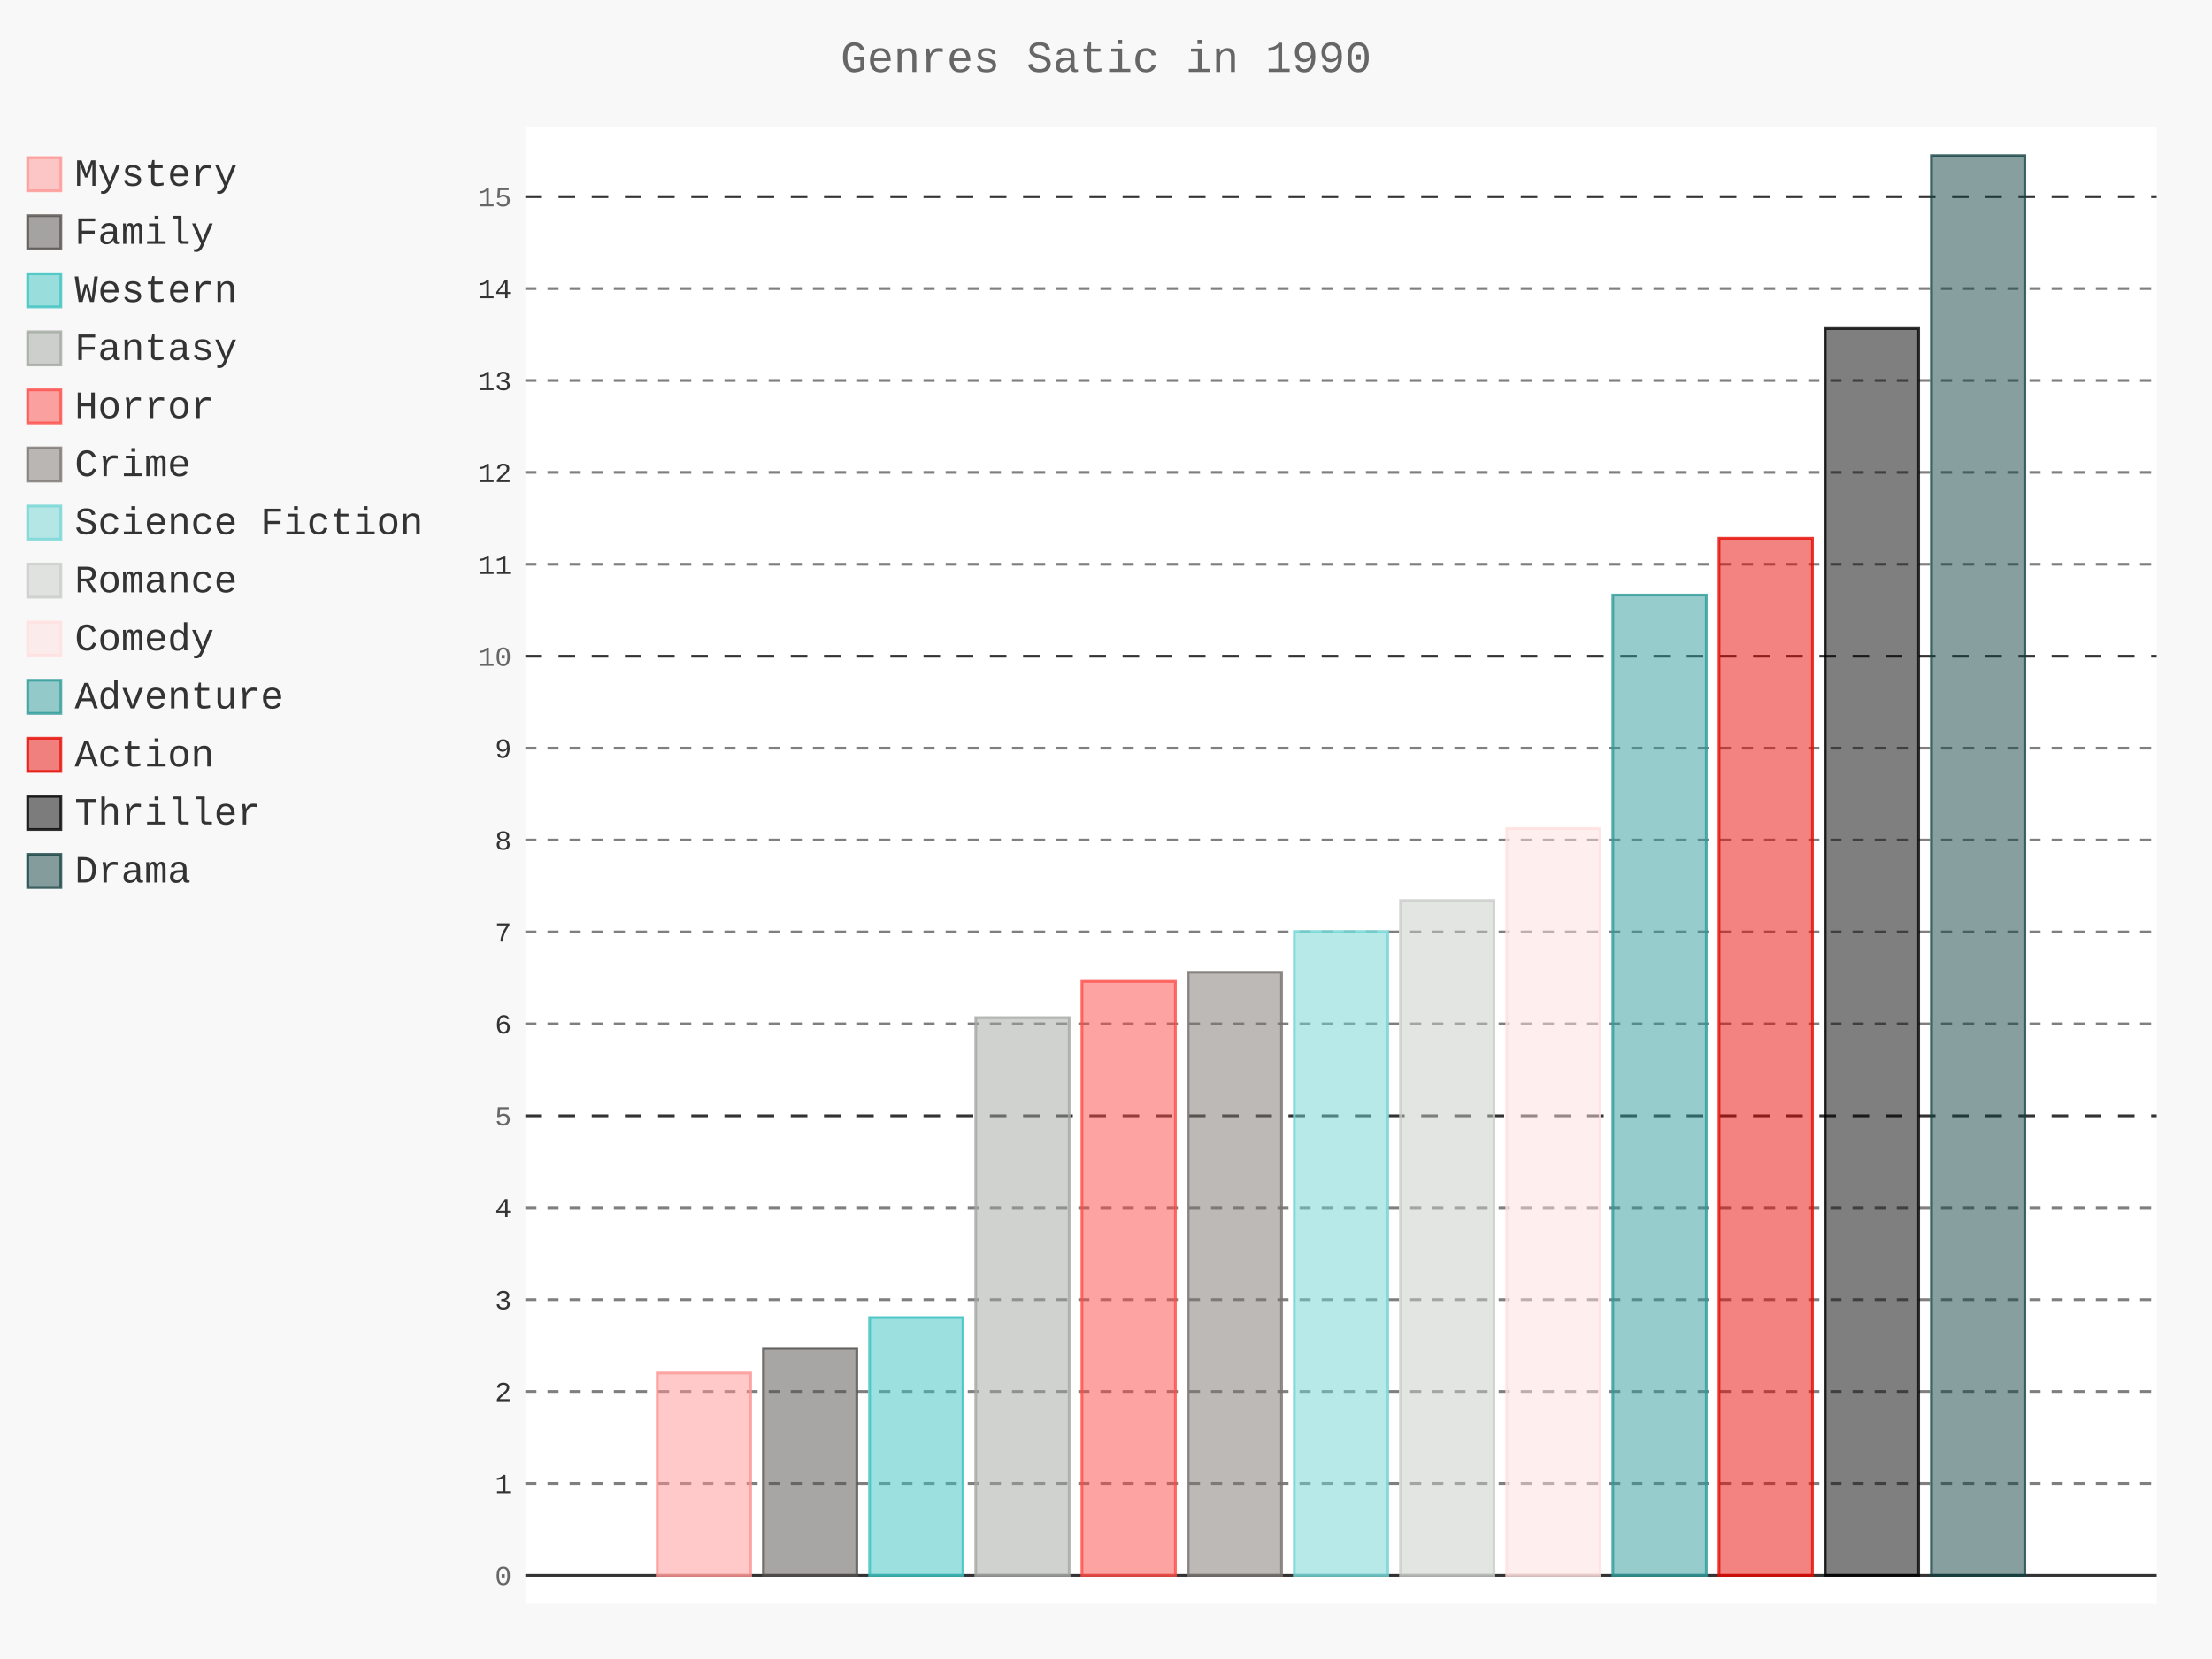
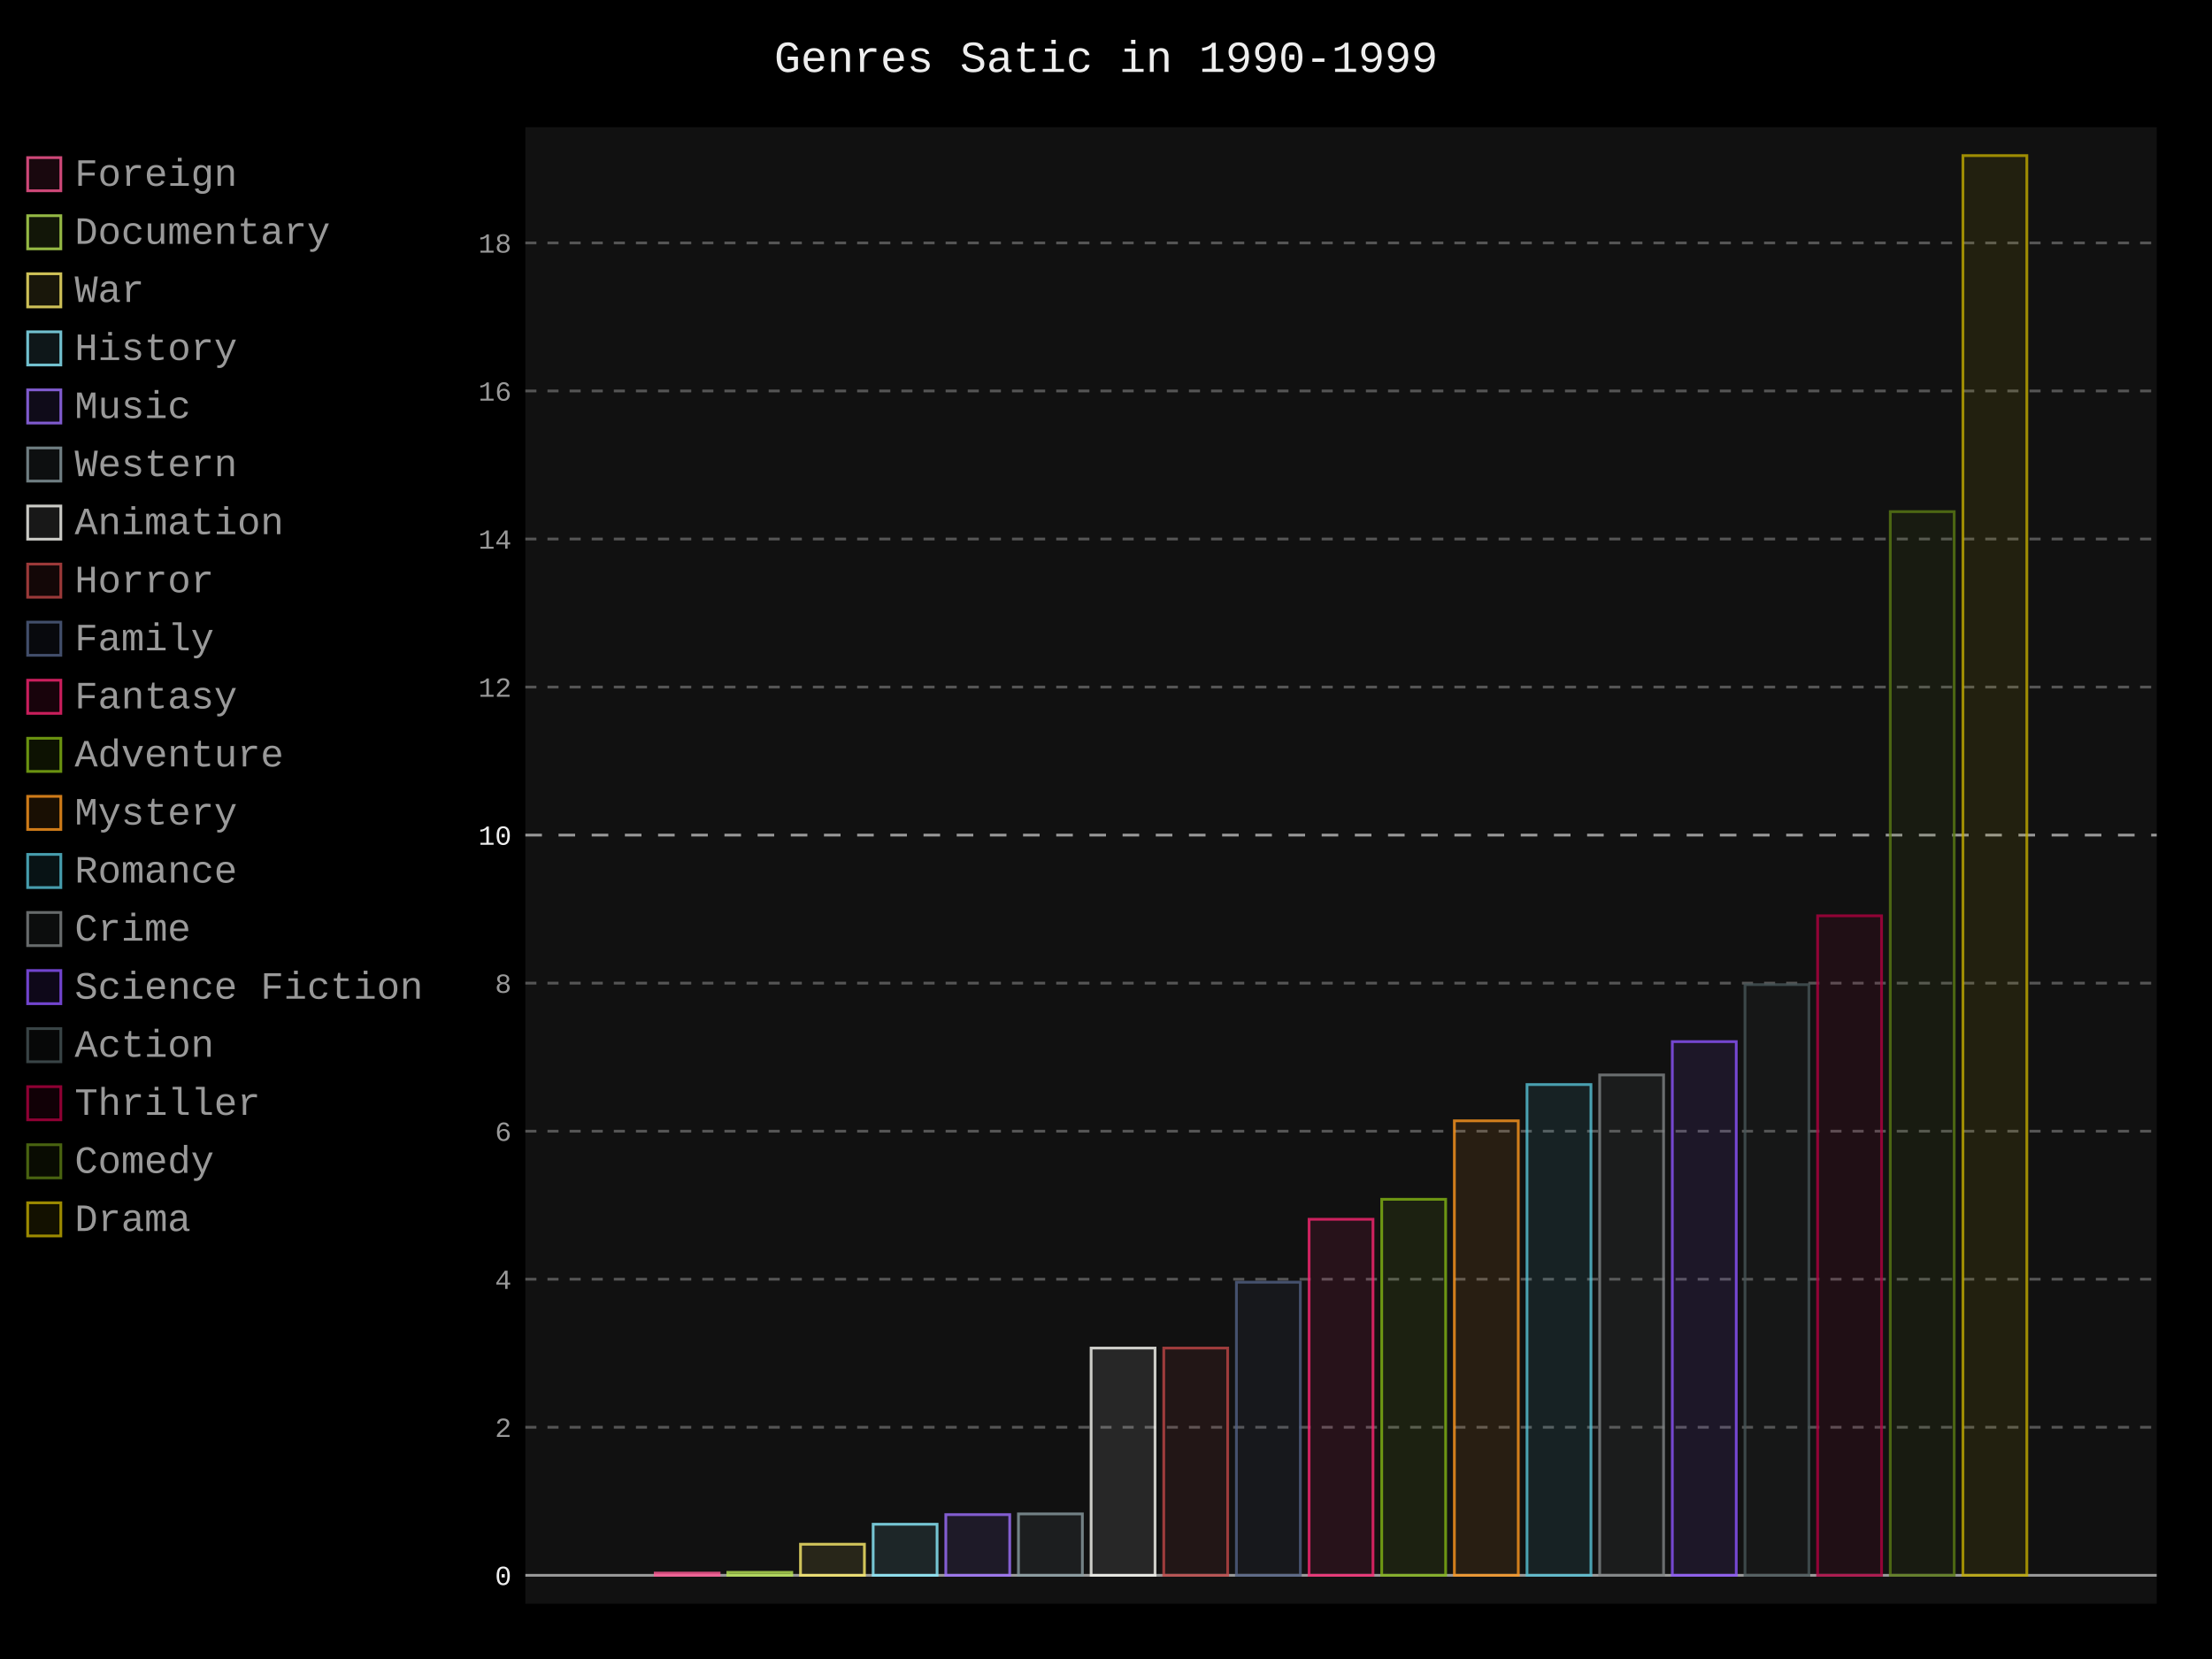
- <svg xmlns="http://www.w3.org/2000/svg" class="pygal-chart" id="chart-6203020e-df1f-4b3e-b373-b4374f067365" viewBox="0 0 800 600">
+ <svg xmlns="http://www.w3.org/2000/svg" class="pygal-chart" id="chart-b65cd26b-6bc5-422d-b664-c82afdef7e47" viewBox="0 0 800 600">
  <defs>
-     <style type="text/css">#chart-6203020e-df1f-4b3e-b373-b4374f067365{-webkit-user-select:none;-webkit-font-smoothing:antialiased;font-family:Consolas,"Liberation Mono",Menlo,Courier,monospace}#chart-6203020e-df1f-4b3e-b373-b4374f067365 .title{font-family:Consolas,"Liberation Mono",Menlo,Courier,monospace;font-size:16px}#chart-6203020e-df1f-4b3e-b373-b4374f067365 .legends .legend text{font-family:Consolas,"Liberation Mono",Menlo,Courier,monospace;font-size:14px}#chart-6203020e-df1f-4b3e-b373-b4374f067365 .axis text{font-family:Consolas,"Liberation Mono",Menlo,Courier,monospace;font-size:10px}#chart-6203020e-df1f-4b3e-b373-b4374f067365 .axis text.major{font-family:Consolas,"Liberation Mono",Menlo,Courier,monospace;font-size:10px}#chart-6203020e-df1f-4b3e-b373-b4374f067365 .text-overlay text.value{font-family:Consolas,"Liberation Mono",Menlo,Courier,monospace;font-size:16px}#chart-6203020e-df1f-4b3e-b373-b4374f067365 .text-overlay text.label{font-family:Consolas,"Liberation Mono",Menlo,Courier,monospace;font-size:10px}#chart-6203020e-df1f-4b3e-b373-b4374f067365 .tooltip{font-family:Consolas,"Liberation Mono",Menlo,Courier,monospace;font-size:14px}#chart-6203020e-df1f-4b3e-b373-b4374f067365 text.no_data{font-family:Consolas,"Liberation Mono",Menlo,Courier,monospace;font-size:64px}
- #chart-6203020e-df1f-4b3e-b373-b4374f067365{background-color:#f8f8f8}#chart-6203020e-df1f-4b3e-b373-b4374f067365 path,#chart-6203020e-df1f-4b3e-b373-b4374f067365 line,#chart-6203020e-df1f-4b3e-b373-b4374f067365 rect,#chart-6203020e-df1f-4b3e-b373-b4374f067365 circle{-webkit-transition:250ms ease-in;-moz-transition:250ms ease-in;transition:250ms ease-in}#chart-6203020e-df1f-4b3e-b373-b4374f067365 .graph &gt; .background{fill:#f8f8f8}#chart-6203020e-df1f-4b3e-b373-b4374f067365 .plot &gt; .background{fill:#ffffff}#chart-6203020e-df1f-4b3e-b373-b4374f067365 .graph{fill:#333}#chart-6203020e-df1f-4b3e-b373-b4374f067365 text.no_data{fill:#666}#chart-6203020e-df1f-4b3e-b373-b4374f067365 .title{fill:#666}#chart-6203020e-df1f-4b3e-b373-b4374f067365 .legends .legend text{fill:#333}#chart-6203020e-df1f-4b3e-b373-b4374f067365 .legends .legend:hover text{fill:#666}#chart-6203020e-df1f-4b3e-b373-b4374f067365 .axis .line{stroke:#666}#chart-6203020e-df1f-4b3e-b373-b4374f067365 .axis .guide.line{stroke:rgba(0,0,0,0.5)}#chart-6203020e-df1f-4b3e-b373-b4374f067365 .axis .major.line{stroke:#333}#chart-6203020e-df1f-4b3e-b373-b4374f067365 .axis text.major{fill:#666}#chart-6203020e-df1f-4b3e-b373-b4374f067365 .axis.y .guides:hover .guide.line,#chart-6203020e-df1f-4b3e-b373-b4374f067365 .line-graph .axis.x .guides:hover .guide.line,#chart-6203020e-df1f-4b3e-b373-b4374f067365 .stackedline-graph .axis.x .guides:hover .guide.line,#chart-6203020e-df1f-4b3e-b373-b4374f067365 .xy-graph .axis.x .guides:hover .guide.line{stroke:#666}#chart-6203020e-df1f-4b3e-b373-b4374f067365 .axis .guides:hover text{fill:#666}#chart-6203020e-df1f-4b3e-b373-b4374f067365 .reactive{fill-opacity:.5;stroke-opacity:.8}#chart-6203020e-df1f-4b3e-b373-b4374f067365 .ci{stroke:#333}#chart-6203020e-df1f-4b3e-b373-b4374f067365 .reactive.active,#chart-6203020e-df1f-4b3e-b373-b4374f067365 .active .reactive{fill-opacity:.9;stroke-opacity:.9;stroke-width:4}#chart-6203020e-df1f-4b3e-b373-b4374f067365 .ci .reactive.active{stroke-width:1.5}#chart-6203020e-df1f-4b3e-b373-b4374f067365 .series text{fill:#666}#chart-6203020e-df1f-4b3e-b373-b4374f067365 .tooltip rect{fill:#ffffff;stroke:#666;-webkit-transition:opacity 250ms ease-in;-moz-transition:opacity 250ms ease-in;transition:opacity 250ms ease-in}#chart-6203020e-df1f-4b3e-b373-b4374f067365 .tooltip .label{fill:#333}#chart-6203020e-df1f-4b3e-b373-b4374f067365 .tooltip .label{fill:#333}#chart-6203020e-df1f-4b3e-b373-b4374f067365 .tooltip .legend{font-size:.8em;fill:rgba(0,0,0,0.5)}#chart-6203020e-df1f-4b3e-b373-b4374f067365 .tooltip .x_label{font-size:.6em;fill:#666}#chart-6203020e-df1f-4b3e-b373-b4374f067365 .tooltip .xlink{font-size:.5em;text-decoration:underline}#chart-6203020e-df1f-4b3e-b373-b4374f067365 .tooltip .value{font-size:1.5em}#chart-6203020e-df1f-4b3e-b373-b4374f067365 .bound{font-size:.5em}#chart-6203020e-df1f-4b3e-b373-b4374f067365 .max-value{font-size:.75em;fill:rgba(0,0,0,0.5)}#chart-6203020e-df1f-4b3e-b373-b4374f067365 .map-element{fill:#ffffff;stroke:rgba(0,0,0,0.5) !important}#chart-6203020e-df1f-4b3e-b373-b4374f067365 .map-element .reactive{fill-opacity:inherit;stroke-opacity:inherit}#chart-6203020e-df1f-4b3e-b373-b4374f067365 .color-0,#chart-6203020e-df1f-4b3e-b373-b4374f067365 .color-0 a:visited{stroke:#fe9592;fill:#fe9592}#chart-6203020e-df1f-4b3e-b373-b4374f067365 .color-1,#chart-6203020e-df1f-4b3e-b373-b4374f067365 .color-1 a:visited{stroke:#534f4c;fill:#534f4c}#chart-6203020e-df1f-4b3e-b373-b4374f067365 .color-2,#chart-6203020e-df1f-4b3e-b373-b4374f067365 .color-2 a:visited{stroke:#3ac2c0;fill:#3ac2c0}#chart-6203020e-df1f-4b3e-b373-b4374f067365 .color-3,#chart-6203020e-df1f-4b3e-b373-b4374f067365 .color-3 a:visited{stroke:#a2a7a1;fill:#a2a7a1}#chart-6203020e-df1f-4b3e-b373-b4374f067365 .color-4,#chart-6203020e-df1f-4b3e-b373-b4374f067365 .color-4 a:visited{stroke:#fd4b46;fill:#fd4b46}#chart-6203020e-df1f-4b3e-b373-b4374f067365 .color-5,#chart-6203020e-df1f-4b3e-b373-b4374f067365 .color-5 a:visited{stroke:#7b7571;fill:#7b7571}#chart-6203020e-df1f-4b3e-b373-b4374f067365 .color-6,#chart-6203020e-df1f-4b3e-b373-b4374f067365 .color-6 a:visited{stroke:#73d5d4;fill:#73d5d4}#chart-6203020e-df1f-4b3e-b373-b4374f067365 .color-7,#chart-6203020e-df1f-4b3e-b373-b4374f067365 .color-7 a:visited{stroke:#c9ccc9;fill:#c9ccc9}#chart-6203020e-df1f-4b3e-b373-b4374f067365 .color-8,#chart-6203020e-df1f-4b3e-b373-b4374f067365 .color-8 a:visited{stroke:#ffdfde;fill:#ffdfde}#chart-6203020e-df1f-4b3e-b373-b4374f067365 .color-9,#chart-6203020e-df1f-4b3e-b373-b4374f067365 .color-9 a:visited{stroke:#2e9b99;fill:#2e9b99}#chart-6203020e-df1f-4b3e-b373-b4374f067365 .color-10,#chart-6203020e-df1f-4b3e-b373-b4374f067365 .color-10 a:visited{stroke:#e60802;fill:#e60802}#chart-6203020e-df1f-4b3e-b373-b4374f067365 .color-11,#chart-6203020e-df1f-4b3e-b373-b4374f067365 .color-11 a:visited{stroke:#000000;fill:#000000}#chart-6203020e-df1f-4b3e-b373-b4374f067365 .color-12,#chart-6203020e-df1f-4b3e-b373-b4374f067365 .color-12 a:visited{stroke:#134040;fill:#134040}#chart-6203020e-df1f-4b3e-b373-b4374f067365 .text-overlay .color-0 text{fill:black}#chart-6203020e-df1f-4b3e-b373-b4374f067365 .text-overlay .color-1 text{fill:black}#chart-6203020e-df1f-4b3e-b373-b4374f067365 .text-overlay .color-2 text{fill:black}#chart-6203020e-df1f-4b3e-b373-b4374f067365 .text-overlay .color-3 text{fill:black}#chart-6203020e-df1f-4b3e-b373-b4374f067365 .text-overlay .color-4 text{fill:black}#chart-6203020e-df1f-4b3e-b373-b4374f067365 .text-overlay .color-5 text{fill:black}#chart-6203020e-df1f-4b3e-b373-b4374f067365 .text-overlay .color-6 text{fill:black}#chart-6203020e-df1f-4b3e-b373-b4374f067365 .text-overlay .color-7 text{fill:black}#chart-6203020e-df1f-4b3e-b373-b4374f067365 .text-overlay .color-8 text{fill:black}#chart-6203020e-df1f-4b3e-b373-b4374f067365 .text-overlay .color-9 text{fill:black}#chart-6203020e-df1f-4b3e-b373-b4374f067365 .text-overlay .color-10 text{fill:black}#chart-6203020e-df1f-4b3e-b373-b4374f067365 .text-overlay .color-11 text{fill:white}#chart-6203020e-df1f-4b3e-b373-b4374f067365 .text-overlay .color-12 text{fill:white}
- #chart-6203020e-df1f-4b3e-b373-b4374f067365 text.no_data{text-anchor:middle}#chart-6203020e-df1f-4b3e-b373-b4374f067365 .guide.line{fill:none}#chart-6203020e-df1f-4b3e-b373-b4374f067365 .centered{text-anchor:middle}#chart-6203020e-df1f-4b3e-b373-b4374f067365 .title{text-anchor:middle}#chart-6203020e-df1f-4b3e-b373-b4374f067365 .legends .legend text{fill-opacity:1}#chart-6203020e-df1f-4b3e-b373-b4374f067365 .axis.x text{text-anchor:middle}#chart-6203020e-df1f-4b3e-b373-b4374f067365 .axis.x:not(.web) text[transform]{text-anchor:start}#chart-6203020e-df1f-4b3e-b373-b4374f067365 .axis.x:not(.web) text[transform].backwards{text-anchor:end}#chart-6203020e-df1f-4b3e-b373-b4374f067365 .axis.y text{text-anchor:end}#chart-6203020e-df1f-4b3e-b373-b4374f067365 .axis.y text[transform].backwards{text-anchor:start}#chart-6203020e-df1f-4b3e-b373-b4374f067365 .axis.y2 text{text-anchor:start}#chart-6203020e-df1f-4b3e-b373-b4374f067365 .axis.y2 text[transform].backwards{text-anchor:end}#chart-6203020e-df1f-4b3e-b373-b4374f067365 .axis .guide.line{stroke-dasharray:4,4}#chart-6203020e-df1f-4b3e-b373-b4374f067365 .axis .major.guide.line{stroke-dasharray:6,6}#chart-6203020e-df1f-4b3e-b373-b4374f067365 .horizontal .axis.y .guide.line,#chart-6203020e-df1f-4b3e-b373-b4374f067365 .horizontal .axis.y2 .guide.line,#chart-6203020e-df1f-4b3e-b373-b4374f067365 .vertical .axis.x .guide.line{opacity:0}#chart-6203020e-df1f-4b3e-b373-b4374f067365 .horizontal .axis.always_show .guide.line,#chart-6203020e-df1f-4b3e-b373-b4374f067365 .vertical .axis.always_show .guide.line{opacity:1 !important}#chart-6203020e-df1f-4b3e-b373-b4374f067365 .axis.y .guides:hover .guide.line,#chart-6203020e-df1f-4b3e-b373-b4374f067365 .axis.y2 .guides:hover .guide.line,#chart-6203020e-df1f-4b3e-b373-b4374f067365 .axis.x .guides:hover .guide.line{opacity:1}#chart-6203020e-df1f-4b3e-b373-b4374f067365 .axis .guides:hover text{opacity:1}#chart-6203020e-df1f-4b3e-b373-b4374f067365 .nofill{fill:none}#chart-6203020e-df1f-4b3e-b373-b4374f067365 .subtle-fill{fill-opacity:.2}#chart-6203020e-df1f-4b3e-b373-b4374f067365 .dot{stroke-width:1px;fill-opacity:1}#chart-6203020e-df1f-4b3e-b373-b4374f067365 .dot.active{stroke-width:5px}#chart-6203020e-df1f-4b3e-b373-b4374f067365 .dot.negative{fill:transparent}#chart-6203020e-df1f-4b3e-b373-b4374f067365 text,#chart-6203020e-df1f-4b3e-b373-b4374f067365 tspan{stroke:none !important}#chart-6203020e-df1f-4b3e-b373-b4374f067365 .series text.active{opacity:1}#chart-6203020e-df1f-4b3e-b373-b4374f067365 .tooltip rect{fill-opacity:.95;stroke-width:.5}#chart-6203020e-df1f-4b3e-b373-b4374f067365 .tooltip text{fill-opacity:1}#chart-6203020e-df1f-4b3e-b373-b4374f067365 .showable{visibility:hidden}#chart-6203020e-df1f-4b3e-b373-b4374f067365 .showable.shown{visibility:visible}#chart-6203020e-df1f-4b3e-b373-b4374f067365 .gauge-background{fill:rgba(229,229,229,1);stroke:none}#chart-6203020e-df1f-4b3e-b373-b4374f067365 .bg-lines{stroke:#f8f8f8;stroke-width:2px}</style>
+     <style type="text/css">#chart-b65cd26b-6bc5-422d-b664-c82afdef7e47{-webkit-user-select:none;-webkit-font-smoothing:antialiased;font-family:Consolas,"Liberation Mono",Menlo,Courier,monospace}#chart-b65cd26b-6bc5-422d-b664-c82afdef7e47 .title{font-family:Consolas,"Liberation Mono",Menlo,Courier,monospace;font-size:16px}#chart-b65cd26b-6bc5-422d-b664-c82afdef7e47 .legends .legend text{font-family:Consolas,"Liberation Mono",Menlo,Courier,monospace;font-size:14px}#chart-b65cd26b-6bc5-422d-b664-c82afdef7e47 .axis text{font-family:Consolas,"Liberation Mono",Menlo,Courier,monospace;font-size:10px}#chart-b65cd26b-6bc5-422d-b664-c82afdef7e47 .axis text.major{font-family:Consolas,"Liberation Mono",Menlo,Courier,monospace;font-size:10px}#chart-b65cd26b-6bc5-422d-b664-c82afdef7e47 .text-overlay text.value{font-family:Consolas,"Liberation Mono",Menlo,Courier,monospace;font-size:16px}#chart-b65cd26b-6bc5-422d-b664-c82afdef7e47 .text-overlay text.label{font-family:Consolas,"Liberation Mono",Menlo,Courier,monospace;font-size:10px}#chart-b65cd26b-6bc5-422d-b664-c82afdef7e47 .tooltip{font-family:Consolas,"Liberation Mono",Menlo,Courier,monospace;font-size:14px}#chart-b65cd26b-6bc5-422d-b664-c82afdef7e47 text.no_data{font-family:Consolas,"Liberation Mono",Menlo,Courier,monospace;font-size:64px}
+ #chart-b65cd26b-6bc5-422d-b664-c82afdef7e47{background-color:black}#chart-b65cd26b-6bc5-422d-b664-c82afdef7e47 path,#chart-b65cd26b-6bc5-422d-b664-c82afdef7e47 line,#chart-b65cd26b-6bc5-422d-b664-c82afdef7e47 rect,#chart-b65cd26b-6bc5-422d-b664-c82afdef7e47 circle{-webkit-transition:1s ease-out;-moz-transition:1s ease-out;transition:1s ease-out}#chart-b65cd26b-6bc5-422d-b664-c82afdef7e47 .graph &gt; .background{fill:black}#chart-b65cd26b-6bc5-422d-b664-c82afdef7e47 .plot &gt; .background{fill:#111}#chart-b65cd26b-6bc5-422d-b664-c82afdef7e47 .graph{fill:#999}#chart-b65cd26b-6bc5-422d-b664-c82afdef7e47 text.no_data{fill:#eee}#chart-b65cd26b-6bc5-422d-b664-c82afdef7e47 .title{fill:#eee}#chart-b65cd26b-6bc5-422d-b664-c82afdef7e47 .legends .legend text{fill:#999}#chart-b65cd26b-6bc5-422d-b664-c82afdef7e47 .legends .legend:hover text{fill:#eee}#chart-b65cd26b-6bc5-422d-b664-c82afdef7e47 .axis .line{stroke:#eee}#chart-b65cd26b-6bc5-422d-b664-c82afdef7e47 .axis .guide.line{stroke:#555}#chart-b65cd26b-6bc5-422d-b664-c82afdef7e47 .axis .major.line{stroke:#999}#chart-b65cd26b-6bc5-422d-b664-c82afdef7e47 .axis text.major{fill:#eee}#chart-b65cd26b-6bc5-422d-b664-c82afdef7e47 .axis.y .guides:hover .guide.line,#chart-b65cd26b-6bc5-422d-b664-c82afdef7e47 .line-graph .axis.x .guides:hover .guide.line,#chart-b65cd26b-6bc5-422d-b664-c82afdef7e47 .stackedline-graph .axis.x .guides:hover .guide.line,#chart-b65cd26b-6bc5-422d-b664-c82afdef7e47 .xy-graph .axis.x .guides:hover .guide.line{stroke:#eee}#chart-b65cd26b-6bc5-422d-b664-c82afdef7e47 .axis .guides:hover text{fill:#eee}#chart-b65cd26b-6bc5-422d-b664-c82afdef7e47 .reactive{fill-opacity:.1;stroke-opacity:.8}#chart-b65cd26b-6bc5-422d-b664-c82afdef7e47 .ci{stroke:#999}#chart-b65cd26b-6bc5-422d-b664-c82afdef7e47 .reactive.active,#chart-b65cd26b-6bc5-422d-b664-c82afdef7e47 .active .reactive{fill-opacity:.75;stroke-opacity:.9;stroke-width:4}#chart-b65cd26b-6bc5-422d-b664-c82afdef7e47 .ci .reactive.active{stroke-width:1.5}#chart-b65cd26b-6bc5-422d-b664-c82afdef7e47 .series text{fill:#eee}#chart-b65cd26b-6bc5-422d-b664-c82afdef7e47 .tooltip rect{fill:#111;stroke:#eee;-webkit-transition:opacity 1s ease-out;-moz-transition:opacity 1s ease-out;transition:opacity 1s ease-out}#chart-b65cd26b-6bc5-422d-b664-c82afdef7e47 .tooltip .label{fill:#999}#chart-b65cd26b-6bc5-422d-b664-c82afdef7e47 .tooltip .label{fill:#999}#chart-b65cd26b-6bc5-422d-b664-c82afdef7e47 .tooltip .legend{font-size:.8em;fill:#555}#chart-b65cd26b-6bc5-422d-b664-c82afdef7e47 .tooltip .x_label{font-size:.6em;fill:#eee}#chart-b65cd26b-6bc5-422d-b664-c82afdef7e47 .tooltip .xlink{font-size:.5em;text-decoration:underline}#chart-b65cd26b-6bc5-422d-b664-c82afdef7e47 .tooltip .value{font-size:1.5em}#chart-b65cd26b-6bc5-422d-b664-c82afdef7e47 .bound{font-size:.5em}#chart-b65cd26b-6bc5-422d-b664-c82afdef7e47 .max-value{font-size:.75em;fill:#555}#chart-b65cd26b-6bc5-422d-b664-c82afdef7e47 .map-element{fill:#111;stroke:#555 !important}#chart-b65cd26b-6bc5-422d-b664-c82afdef7e47 .map-element .reactive{fill-opacity:inherit;stroke-opacity:inherit}#chart-b65cd26b-6bc5-422d-b664-c82afdef7e47 .color-0,#chart-b65cd26b-6bc5-422d-b664-c82afdef7e47 .color-0 a:visited{stroke:#ff5995;fill:#ff5995}#chart-b65cd26b-6bc5-422d-b664-c82afdef7e47 .color-1,#chart-b65cd26b-6bc5-422d-b664-c82afdef7e47 .color-1 a:visited{stroke:#b6e354;fill:#b6e354}#chart-b65cd26b-6bc5-422d-b664-c82afdef7e47 .color-2,#chart-b65cd26b-6bc5-422d-b664-c82afdef7e47 .color-2 a:visited{stroke:#feed6c;fill:#feed6c}#chart-b65cd26b-6bc5-422d-b664-c82afdef7e47 .color-3,#chart-b65cd26b-6bc5-422d-b664-c82afdef7e47 .color-3 a:visited{stroke:#8cedff;fill:#8cedff}#chart-b65cd26b-6bc5-422d-b664-c82afdef7e47 .color-4,#chart-b65cd26b-6bc5-422d-b664-c82afdef7e47 .color-4 a:visited{stroke:#9e6ffe;fill:#9e6ffe}#chart-b65cd26b-6bc5-422d-b664-c82afdef7e47 .color-5,#chart-b65cd26b-6bc5-422d-b664-c82afdef7e47 .color-5 a:visited{stroke:#899ca1;fill:#899ca1}#chart-b65cd26b-6bc5-422d-b664-c82afdef7e47 .color-6,#chart-b65cd26b-6bc5-422d-b664-c82afdef7e47 .color-6 a:visited{stroke:#f8f8f2;fill:#f8f8f2}#chart-b65cd26b-6bc5-422d-b664-c82afdef7e47 .color-7,#chart-b65cd26b-6bc5-422d-b664-c82afdef7e47 .color-7 a:visited{stroke:#bf4646;fill:#bf4646}#chart-b65cd26b-6bc5-422d-b664-c82afdef7e47 .color-8,#chart-b65cd26b-6bc5-422d-b664-c82afdef7e47 .color-8 a:visited{stroke:#516083;fill:#516083}#chart-b65cd26b-6bc5-422d-b664-c82afdef7e47 .color-9,#chart-b65cd26b-6bc5-422d-b664-c82afdef7e47 .color-9 a:visited{stroke:#f92672;fill:#f92672}#chart-b65cd26b-6bc5-422d-b664-c82afdef7e47 .color-10,#chart-b65cd26b-6bc5-422d-b664-c82afdef7e47 .color-10 a:visited{stroke:#82b414;fill:#82b414}#chart-b65cd26b-6bc5-422d-b664-c82afdef7e47 .color-11,#chart-b65cd26b-6bc5-422d-b664-c82afdef7e47 .color-11 a:visited{stroke:#fd971f;fill:#fd971f}#chart-b65cd26b-6bc5-422d-b664-c82afdef7e47 .color-12,#chart-b65cd26b-6bc5-422d-b664-c82afdef7e47 .color-12 a:visited{stroke:#56c2d6;fill:#56c2d6}#chart-b65cd26b-6bc5-422d-b664-c82afdef7e47 .color-13,#chart-b65cd26b-6bc5-422d-b664-c82afdef7e47 .color-13 a:visited{stroke:#808384;fill:#808384}#chart-b65cd26b-6bc5-422d-b664-c82afdef7e47 .color-14,#chart-b65cd26b-6bc5-422d-b664-c82afdef7e47 .color-14 a:visited{stroke:#8c54fe;fill:#8c54fe}#chart-b65cd26b-6bc5-422d-b664-c82afdef7e47 .color-15,#chart-b65cd26b-6bc5-422d-b664-c82afdef7e47 .color-15 a:visited{stroke:#465457;fill:#465457}#chart-b65cd26b-6bc5-422d-b664-c82afdef7e47 .color-16,#chart-b65cd26b-6bc5-422d-b664-c82afdef7e47 .color-16 a:visited{stroke:#b00040;fill:#b00040}#chart-b65cd26b-6bc5-422d-b664-c82afdef7e47 .color-17,#chart-b65cd26b-6bc5-422d-b664-c82afdef7e47 .color-17 a:visited{stroke:#5a7b14;fill:#5a7b14}#chart-b65cd26b-6bc5-422d-b664-c82afdef7e47 .color-18,#chart-b65cd26b-6bc5-422d-b664-c82afdef7e47 .color-18 a:visited{stroke:#c0aa01;fill:#c0aa01}#chart-b65cd26b-6bc5-422d-b664-c82afdef7e47 .text-overlay .color-0 text{fill:black}#chart-b65cd26b-6bc5-422d-b664-c82afdef7e47 .text-overlay .color-1 text{fill:black}#chart-b65cd26b-6bc5-422d-b664-c82afdef7e47 .text-overlay .color-2 text{fill:black}#chart-b65cd26b-6bc5-422d-b664-c82afdef7e47 .text-overlay .color-3 text{fill:black}#chart-b65cd26b-6bc5-422d-b664-c82afdef7e47 .text-overlay .color-4 text{fill:black}#chart-b65cd26b-6bc5-422d-b664-c82afdef7e47 .text-overlay .color-5 text{fill:black}#chart-b65cd26b-6bc5-422d-b664-c82afdef7e47 .text-overlay .color-6 text{fill:black}#chart-b65cd26b-6bc5-422d-b664-c82afdef7e47 .text-overlay .color-7 text{fill:black}#chart-b65cd26b-6bc5-422d-b664-c82afdef7e47 .text-overlay .color-8 text{fill:black}#chart-b65cd26b-6bc5-422d-b664-c82afdef7e47 .text-overlay .color-9 text{fill:black}#chart-b65cd26b-6bc5-422d-b664-c82afdef7e47 .text-overlay .color-10 text{fill:black}#chart-b65cd26b-6bc5-422d-b664-c82afdef7e47 .text-overlay .color-11 text{fill:black}#chart-b65cd26b-6bc5-422d-b664-c82afdef7e47 .text-overlay .color-12 text{fill:black}#chart-b65cd26b-6bc5-422d-b664-c82afdef7e47 .text-overlay .color-13 text{fill:black}#chart-b65cd26b-6bc5-422d-b664-c82afdef7e47 .text-overlay .color-14 text{fill:black}#chart-b65cd26b-6bc5-422d-b664-c82afdef7e47 .text-overlay .color-15 text{fill:black}#chart-b65cd26b-6bc5-422d-b664-c82afdef7e47 .text-overlay .color-16 text{fill:black}#chart-b65cd26b-6bc5-422d-b664-c82afdef7e47 .text-overlay .color-17 text{fill:black}#chart-b65cd26b-6bc5-422d-b664-c82afdef7e47 .text-overlay .color-18 text{fill:black}
+ #chart-b65cd26b-6bc5-422d-b664-c82afdef7e47 text.no_data{text-anchor:middle}#chart-b65cd26b-6bc5-422d-b664-c82afdef7e47 .guide.line{fill:none}#chart-b65cd26b-6bc5-422d-b664-c82afdef7e47 .centered{text-anchor:middle}#chart-b65cd26b-6bc5-422d-b664-c82afdef7e47 .title{text-anchor:middle}#chart-b65cd26b-6bc5-422d-b664-c82afdef7e47 .legends .legend text{fill-opacity:1}#chart-b65cd26b-6bc5-422d-b664-c82afdef7e47 .axis.x text{text-anchor:middle}#chart-b65cd26b-6bc5-422d-b664-c82afdef7e47 .axis.x:not(.web) text[transform]{text-anchor:start}#chart-b65cd26b-6bc5-422d-b664-c82afdef7e47 .axis.x:not(.web) text[transform].backwards{text-anchor:end}#chart-b65cd26b-6bc5-422d-b664-c82afdef7e47 .axis.y text{text-anchor:end}#chart-b65cd26b-6bc5-422d-b664-c82afdef7e47 .axis.y text[transform].backwards{text-anchor:start}#chart-b65cd26b-6bc5-422d-b664-c82afdef7e47 .axis.y2 text{text-anchor:start}#chart-b65cd26b-6bc5-422d-b664-c82afdef7e47 .axis.y2 text[transform].backwards{text-anchor:end}#chart-b65cd26b-6bc5-422d-b664-c82afdef7e47 .axis .guide.line{stroke-dasharray:4,4}#chart-b65cd26b-6bc5-422d-b664-c82afdef7e47 .axis .major.guide.line{stroke-dasharray:6,6}#chart-b65cd26b-6bc5-422d-b664-c82afdef7e47 .horizontal .axis.y .guide.line,#chart-b65cd26b-6bc5-422d-b664-c82afdef7e47 .horizontal .axis.y2 .guide.line,#chart-b65cd26b-6bc5-422d-b664-c82afdef7e47 .vertical .axis.x .guide.line{opacity:0}#chart-b65cd26b-6bc5-422d-b664-c82afdef7e47 .horizontal .axis.always_show .guide.line,#chart-b65cd26b-6bc5-422d-b664-c82afdef7e47 .vertical .axis.always_show .guide.line{opacity:1 !important}#chart-b65cd26b-6bc5-422d-b664-c82afdef7e47 .axis.y .guides:hover .guide.line,#chart-b65cd26b-6bc5-422d-b664-c82afdef7e47 .axis.y2 .guides:hover .guide.line,#chart-b65cd26b-6bc5-422d-b664-c82afdef7e47 .axis.x .guides:hover .guide.line{opacity:1}#chart-b65cd26b-6bc5-422d-b664-c82afdef7e47 .axis .guides:hover text{opacity:1}#chart-b65cd26b-6bc5-422d-b664-c82afdef7e47 .nofill{fill:none}#chart-b65cd26b-6bc5-422d-b664-c82afdef7e47 .subtle-fill{fill-opacity:.2}#chart-b65cd26b-6bc5-422d-b664-c82afdef7e47 .dot{stroke-width:1px;fill-opacity:1}#chart-b65cd26b-6bc5-422d-b664-c82afdef7e47 .dot.active{stroke-width:5px}#chart-b65cd26b-6bc5-422d-b664-c82afdef7e47 .dot.negative{fill:transparent}#chart-b65cd26b-6bc5-422d-b664-c82afdef7e47 text,#chart-b65cd26b-6bc5-422d-b664-c82afdef7e47 tspan{stroke:none !important}#chart-b65cd26b-6bc5-422d-b664-c82afdef7e47 .series text.active{opacity:1}#chart-b65cd26b-6bc5-422d-b664-c82afdef7e47 .tooltip rect{fill-opacity:.95;stroke-width:.5}#chart-b65cd26b-6bc5-422d-b664-c82afdef7e47 .tooltip text{fill-opacity:1}#chart-b65cd26b-6bc5-422d-b664-c82afdef7e47 .showable{visibility:hidden}#chart-b65cd26b-6bc5-422d-b664-c82afdef7e47 .showable.shown{visibility:visible}#chart-b65cd26b-6bc5-422d-b664-c82afdef7e47 .gauge-background{fill:rgba(229,229,229,1);stroke:none}#chart-b65cd26b-6bc5-422d-b664-c82afdef7e47 .bg-lines{stroke:black;stroke-width:2px}</style>
  </defs>
  <g class="graph bar-graph vertical">
    <rect class="background" height="600" width="800" x="0" y="0" />
    <g class="plot" transform="translate(190, 46)">
      <rect class="background" height="534" width="590.0" x="0" y="0" />
      <g class="axis y always_show">
        <g class="guides">
          <path class="axis major line" d="M0 523.731 h590" />
          <text class="major" x="-5" y="527.231">0</text>
        </g>
        <g class="guides">
-           <path class="guide line" d="M0 490.491 h590" />
-           <text class="" x="-5" y="493.991">1</text>
-         </g>
-         <g class="guides">
-           <path class="guide line" d="M0 457.25 h590" />
-           <text class="" x="-5" y="460.75">2</text>
-         </g>
-         <g class="guides">
-           <path class="guide line" d="M0 424.01 h590" />
-           <text class="" x="-5" y="427.51">3</text>
-         </g>
-         <g class="guides">
-           <path class="guide line" d="M0 390.77 h590" />
-           <text class="" x="-5" y="394.27">4</text>
-         </g>
-         <g class="guides">
-           <path class="major guide line" d="M0 357.53 h590" />
-           <text class="major" x="-5" y="361.03">5</text>
-         </g>
-         <g class="guides">
-           <path class="guide line" d="M0 324.29 h590" />
-           <text class="" x="-5" y="327.79">6</text>
-         </g>
-         <g class="guides">
-           <path class="guide line" d="M0 291.049 h590" />
-           <text class="" x="-5" y="294.549">7</text>
-         </g>
-         <g class="guides">
-           <path class="guide line" d="M0 257.809 h590" />
-           <text class="" x="-5" y="261.309">8</text>
-         </g>
-         <g class="guides">
-           <path class="guide line" d="M0 224.569 h590" />
-           <text class="" x="-5" y="228.069">9</text>
-         </g>
-         <g class="guides">
-           <path class="major guide line" d="M0 191.329 h590" />
-           <text class="major" x="-5" y="194.829">10</text>
-         </g>
-         <g class="guides">
-           <path class="guide line" d="M0 158.088 h590" />
-           <text class="" x="-5" y="161.588">11</text>
-         </g>
-         <g class="guides">
-           <path class="guide line" d="M0 124.848 h590" />
-           <text class="" x="-5" y="128.348">12</text>
-         </g>
-         <g class="guides">
-           <path class="guide line" d="M0 91.608 h590" />
-           <text class="" x="-5" y="95.108">13</text>
-         </g>
-         <g class="guides">
-           <path class="guide line" d="M0 58.368 h590" />
-           <text class="" x="-5" y="61.868">14</text>
-         </g>
-         <g class="guides">
-           <path class="major guide line" d="M0 25.128 h590" />
-           <text class="major" x="-5" y="28.628">15</text>
+           <path class="guide line" d="M0 470.189 h590" />
+           <text class="" x="-5" y="473.689">2</text>
+         </g>
+         <g class="guides">
+           <path class="guide line" d="M0 416.648 h590" />
+           <text class="" x="-5" y="420.148">4</text>
+         </g>
+         <g class="guides">
+           <path class="guide line" d="M0 363.107 h590" />
+           <text class="" x="-5" y="366.607">6</text>
+         </g>
+         <g class="guides">
+           <path class="guide line" d="M0 309.565 h590" />
+           <text class="" x="-5" y="313.065">8</text>
+         </g>
+         <g class="guides">
+           <path class="major guide line" d="M0 256.024 h590" />
+           <text class="major" x="-5" y="259.524">10</text>
+         </g>
+         <g class="guides">
+           <path class="guide line" d="M0 202.483 h590" />
+           <text class="" x="-5" y="205.983">12</text>
+         </g>
+         <g class="guides">
+           <path class="guide line" d="M0 148.941 h590" />
+           <text class="" x="-5" y="152.441">14</text>
+         </g>
+         <g class="guides">
+           <path class="guide line" d="M0 95.4 h590" />
+           <text class="" x="-5" y="98.9">16</text>
+         </g>
+         <g class="guides">
+           <path class="guide line" d="M0 41.859 h590" />
+           <text class="" x="-5" y="45.359">18</text>
        </g>
      </g>
      <g class="series serie-0 color-0">
        <g class="bars">
          <g class="bar">
-             <rect class="rect reactive tooltip-trigger" height="73.162" rx="0" ry="0" width="33.794" x="47.689" y="450.569" />
+             <rect class="rect reactive tooltip-trigger" height="0.803" rx="0" ry="0" width="23.122" x="46.961" y="522.928" />
          </g>
        </g>
      </g>
      <g class="series serie-1 color-1">
        <g class="bars">
          <g class="bar">
-             <rect class="rect reactive tooltip-trigger" height="82.07" rx="0" ry="0" width="33.794" x="86.091" y="441.661" />
+             <rect class="rect reactive tooltip-trigger" height="1.071" rx="0" ry="0" width="23.122" x="73.236" y="522.66" />
          </g>
        </g>
      </g>
      <g class="series serie-2 color-2">
        <g class="bars">
          <g class="bar">
-             <rect class="rect reactive tooltip-trigger" height="93.239" rx="0" ry="0" width="33.794" x="124.493" y="430.492" />
+             <rect class="rect reactive tooltip-trigger" height="11.244" rx="0" ry="0" width="23.122" x="99.512" y="512.487" />
          </g>
        </g>
      </g>
      <g class="series serie-3 color-3">
        <g class="bars">
          <g class="bar">
-             <rect class="rect reactive tooltip-trigger" height="201.702" rx="0" ry="0" width="33.794" x="162.896" y="322.029" />
+             <rect class="rect reactive tooltip-trigger" height="18.472" rx="0" ry="0" width="23.122" x="125.787" y="505.259" />
          </g>
        </g>
      </g>
      <g class="series serie-4 color-4">
        <g class="bars">
          <g class="bar">
-             <rect class="rect reactive tooltip-trigger" height="214.798" rx="0" ry="0" width="33.794" x="201.298" y="308.933" />
+             <rect class="rect reactive tooltip-trigger" height="21.952" rx="0" ry="0" width="23.122" x="152.062" y="501.779" />
          </g>
        </g>
      </g>
      <g class="series serie-5 color-5">
        <g class="bars">
          <g class="bar">
-             <rect class="rect reactive tooltip-trigger" height="218.122" rx="0" ry="0" width="33.794" x="239.701" y="305.609" />
+             <rect class="rect reactive tooltip-trigger" height="22.22" rx="0" ry="0" width="23.122" x="178.338" y="501.511" />
          </g>
        </g>
      </g>
      <g class="series serie-6 color-6">
        <g class="bars">
          <g class="bar">
-             <rect class="rect reactive tooltip-trigger" height="232.848" rx="0" ry="0" width="33.794" x="278.103" y="290.883" />
+             <rect class="rect reactive tooltip-trigger" height="82.186" rx="0" ry="0" width="23.122" x="204.613" y="441.545" />
          </g>
        </g>
      </g>
      <g class="series serie-7 color-7">
        <g class="bars">
          <g class="bar">
-             <rect class="rect reactive tooltip-trigger" height="244.05" rx="0" ry="0" width="33.794" x="316.505" y="279.681" />
+             <rect class="rect reactive tooltip-trigger" height="82.186" rx="0" ry="0" width="23.122" x="230.888" y="441.545" />
          </g>
        </g>
      </g>
      <g class="series serie-8 color-8">
        <g class="bars">
          <g class="bar">
-             <rect class="rect reactive tooltip-trigger" height="270.077" rx="0" ry="0" width="33.794" x="354.908" y="253.654" />
+             <rect class="rect reactive tooltip-trigger" height="106.012" rx="0" ry="0" width="23.122" x="257.164" y="417.719" />
          </g>
        </g>
      </g>
      <g class="series serie-9 color-9">
        <g class="bars">
          <g class="bar">
-             <rect class="rect reactive tooltip-trigger" height="354.54" rx="0" ry="0" width="33.794" x="393.31" y="169.191" />
+             <rect class="rect reactive tooltip-trigger" height="128.767" rx="0" ry="0" width="23.122" x="283.439" y="394.964" />
          </g>
        </g>
      </g>
      <g class="series serie-10 color-10">
        <g class="bars">
          <g class="bar">
-             <rect class="rect reactive tooltip-trigger" height="375.049" rx="0" ry="0" width="33.794" x="431.712" y="148.681" />
+             <rect class="rect reactive tooltip-trigger" height="135.995" rx="0" ry="0" width="23.122" x="309.714" y="387.736" />
          </g>
        </g>
      </g>
      <g class="series serie-11 color-11">
        <g class="bars">
          <g class="bar">
-             <rect class="rect reactive tooltip-trigger" height="450.903" rx="0" ry="0" width="33.794" x="470.115" y="72.827" />
+             <rect class="rect reactive tooltip-trigger" height="164.372" rx="0" ry="0" width="23.122" x="335.989" y="359.359" />
          </g>
        </g>
      </g>
      <g class="series serie-12 color-12">
        <g class="bars">
          <g class="bar">
-             <rect class="rect reactive tooltip-trigger" height="513.462" rx="0" ry="0" width="33.794" x="508.517" y="10.269" />
+             <rect class="rect reactive tooltip-trigger" height="177.49" rx="0" ry="0" width="23.122" x="362.265" y="346.241" />
+           </g>
+         </g>
+       </g>
+       <g class="series serie-13 color-13">
+         <g class="bars">
+           <g class="bar">
+             <rect class="rect reactive tooltip-trigger" height="180.97" rx="0" ry="0" width="23.122" x="388.54" y="342.761" />
+           </g>
+         </g>
+       </g>
+       <g class="series serie-14 color-14">
+         <g class="bars">
+           <g class="bar">
+             <rect class="rect reactive tooltip-trigger" height="193.017" rx="0" ry="0" width="23.122" x="414.815" y="330.714" />
+           </g>
+         </g>
+       </g>
+       <g class="series serie-15 color-15">
+         <g class="bars">
+           <g class="bar">
+             <rect class="rect reactive tooltip-trigger" height="213.63" rx="0" ry="0" width="23.122" x="441.091" y="310.101" />
+           </g>
+         </g>
+       </g>
+       <g class="series serie-16 color-16">
+         <g class="bars">
+           <g class="bar">
+             <rect class="rect reactive tooltip-trigger" height="238.527" rx="0" ry="0" width="23.122" x="467.366" y="285.204" />
+           </g>
+         </g>
+       </g>
+       <g class="series serie-17 color-17">
+         <g class="bars">
+           <g class="bar">
+             <rect class="rect reactive tooltip-trigger" height="384.695" rx="0" ry="0" width="23.122" x="493.641" y="139.036" />
+           </g>
+         </g>
+       </g>
+       <g class="series serie-18 color-18">
+         <g class="bars">
+           <g class="bar">
+             <rect class="rect reactive tooltip-trigger" height="513.462" rx="0" ry="0" width="23.122" x="519.917" y="10.269" />
          </g>
        </g>
      </g>
    </g>
    <g class="titles">
-       <text class="title plot_title" x="400.0" y="26">Genres Satic in 1990</text>
+       <text class="title plot_title" x="400.0" y="26">Genres Satic in 1990-1999</text>
    </g>
    <g class="plot overlay" transform="translate(190, 46)">
      <g class="series serie-0 color-0" />
      <g class="series serie-1 color-1" />
      <g class="series serie-2 color-2" />
      <g class="series serie-3 color-3" />
      <g class="series serie-4 color-4" />
      <g class="series serie-5 color-5" />
      <g class="series serie-6 color-6" />
      <g class="series serie-7 color-7" />
      <g class="series serie-8 color-8" />
      <g class="series serie-9 color-9" />
      <g class="series serie-10 color-10" />
      <g class="series serie-11 color-11" />
      <g class="series serie-12 color-12" />
+       <g class="series serie-13 color-13" />
+       <g class="series serie-14 color-14" />
+       <g class="series serie-15 color-15" />
+       <g class="series serie-16 color-16" />
+       <g class="series serie-17 color-17" />
+       <g class="series serie-18 color-18" />
    </g>
    <g class="plot text-overlay" transform="translate(190, 46)">
      <g class="series serie-0 color-0" />
      <g class="series serie-1 color-1" />
      <g class="series serie-2 color-2" />
      <g class="series serie-3 color-3" />
      <g class="series serie-4 color-4" />
      <g class="series serie-5 color-5" />
      <g class="series serie-6 color-6" />
      <g class="series serie-7 color-7" />
      <g class="series serie-8 color-8" />
      <g class="series serie-9 color-9" />
      <g class="series serie-10 color-10" />
      <g class="series serie-11 color-11" />
      <g class="series serie-12 color-12" />
+       <g class="series serie-13 color-13" />
+       <g class="series serie-14 color-14" />
+       <g class="series serie-15 color-15" />
+       <g class="series serie-16 color-16" />
+       <g class="series serie-17 color-17" />
+       <g class="series serie-18 color-18" />
    </g>
    <g class="plot tooltip-overlay" transform="translate(190, 46)">
      <g class="tooltip" style="opacity: 0" transform="translate(0 0)">
        <rect class="tooltip-box" height="0" rx="0" ry="0" width="0" />
        <g class="text" />
      </g>
    </g>
    <g class="legends" transform="translate(10, 56)">
      <g class="legend reactive activate-serie" id="activate-serie-0">
        <rect class="color-0 reactive" height="12" width="12" x="0.0" y="1.0" />
-         <text x="17.0" y="11.2">Mystery</text>
+         <text x="17.0" y="11.2">Foreign</text>
      </g>
      <g class="legend reactive activate-serie" id="activate-serie-1">
        <rect class="color-1 reactive" height="12" width="12" x="0.0" y="22.0" />
-         <text x="17.0" y="32.2">Family</text>
+         <text x="17.0" y="32.2">Documentary</text>
      </g>
      <g class="legend reactive activate-serie" id="activate-serie-2">
        <rect class="color-2 reactive" height="12" width="12" x="0.0" y="43.0" />
-         <text x="17.0" y="53.2">Western</text>
+         <text x="17.0" y="53.2">War</text>
      </g>
      <g class="legend reactive activate-serie" id="activate-serie-3">
        <rect class="color-3 reactive" height="12" width="12" x="0.0" y="64.0" />
-         <text x="17.0" y="74.2">Fantasy</text>
+         <text x="17.0" y="74.2">History</text>
      </g>
      <g class="legend reactive activate-serie" id="activate-serie-4">
        <rect class="color-4 reactive" height="12" width="12" x="0.0" y="85.0" />
-         <text x="17.0" y="95.2">Horror</text>
+         <text x="17.0" y="95.2">Music</text>
      </g>
      <g class="legend reactive activate-serie" id="activate-serie-5">
        <rect class="color-5 reactive" height="12" width="12" x="0.0" y="106.0" />
-         <text x="17.0" y="116.2">Crime</text>
+         <text x="17.0" y="116.2">Western</text>
      </g>
      <g class="legend reactive activate-serie" id="activate-serie-6">
        <rect class="color-6 reactive" height="12" width="12" x="0.0" y="127.0" />
-         <text x="17.0" y="137.2">Science Fiction</text>
+         <text x="17.0" y="137.2">Animation</text>
      </g>
      <g class="legend reactive activate-serie" id="activate-serie-7">
        <rect class="color-7 reactive" height="12" width="12" x="0.0" y="148.0" />
-         <text x="17.0" y="158.2">Romance</text>
+         <text x="17.0" y="158.2">Horror</text>
      </g>
      <g class="legend reactive activate-serie" id="activate-serie-8">
        <rect class="color-8 reactive" height="12" width="12" x="0.0" y="169.0" />
-         <text x="17.0" y="179.2">Comedy</text>
+         <text x="17.0" y="179.2">Family</text>
      </g>
      <g class="legend reactive activate-serie" id="activate-serie-9">
        <rect class="color-9 reactive" height="12" width="12" x="0.0" y="190.0" />
-         <text x="17.0" y="200.2">Adventure</text>
+         <text x="17.0" y="200.2">Fantasy</text>
      </g>
      <g class="legend reactive activate-serie" id="activate-serie-10">
        <rect class="color-10 reactive" height="12" width="12" x="0.0" y="211.0" />
-         <text x="17.0" y="221.2">Action</text>
+         <text x="17.0" y="221.2">Adventure</text>
      </g>
      <g class="legend reactive activate-serie" id="activate-serie-11">
        <rect class="color-11 reactive" height="12" width="12" x="0.0" y="232.0" />
-         <text x="17.0" y="242.2">Thriller</text>
+         <text x="17.0" y="242.2">Mystery</text>
      </g>
      <g class="legend reactive activate-serie" id="activate-serie-12">
        <rect class="color-12 reactive" height="12" width="12" x="0.0" y="253.0" />
-         <text x="17.0" y="263.2">Drama</text>
+         <text x="17.0" y="263.2">Romance</text>
+       </g>
+       <g class="legend reactive activate-serie" id="activate-serie-13">
+         <rect class="color-13 reactive" height="12" width="12" x="0.0" y="274.0" />
+         <text x="17.0" y="284.2">Crime</text>
+       </g>
+       <g class="legend reactive activate-serie" id="activate-serie-14">
+         <rect class="color-14 reactive" height="12" width="12" x="0.0" y="295.0" />
+         <text x="17.0" y="305.2">Science Fiction</text>
+       </g>
+       <g class="legend reactive activate-serie" id="activate-serie-15">
+         <rect class="color-15 reactive" height="12" width="12" x="0.0" y="316.0" />
+         <text x="17.0" y="326.2">Action</text>
+       </g>
+       <g class="legend reactive activate-serie" id="activate-serie-16">
+         <rect class="color-16 reactive" height="12" width="12" x="0.0" y="337.0" />
+         <text x="17.0" y="347.2">Thriller</text>
+       </g>
+       <g class="legend reactive activate-serie" id="activate-serie-17">
+         <rect class="color-17 reactive" height="12" width="12" x="0.0" y="358.0" />
+         <text x="17.0" y="368.2">Comedy</text>
+       </g>
+       <g class="legend reactive activate-serie" id="activate-serie-18">
+         <rect class="color-18 reactive" height="12" width="12" x="0.0" y="379.0" />
+         <text x="17.0" y="389.2">Drama</text>
      </g>
    </g>
    <g class="legends" transform="translate(790, 56)" />
  </g>
</svg>
